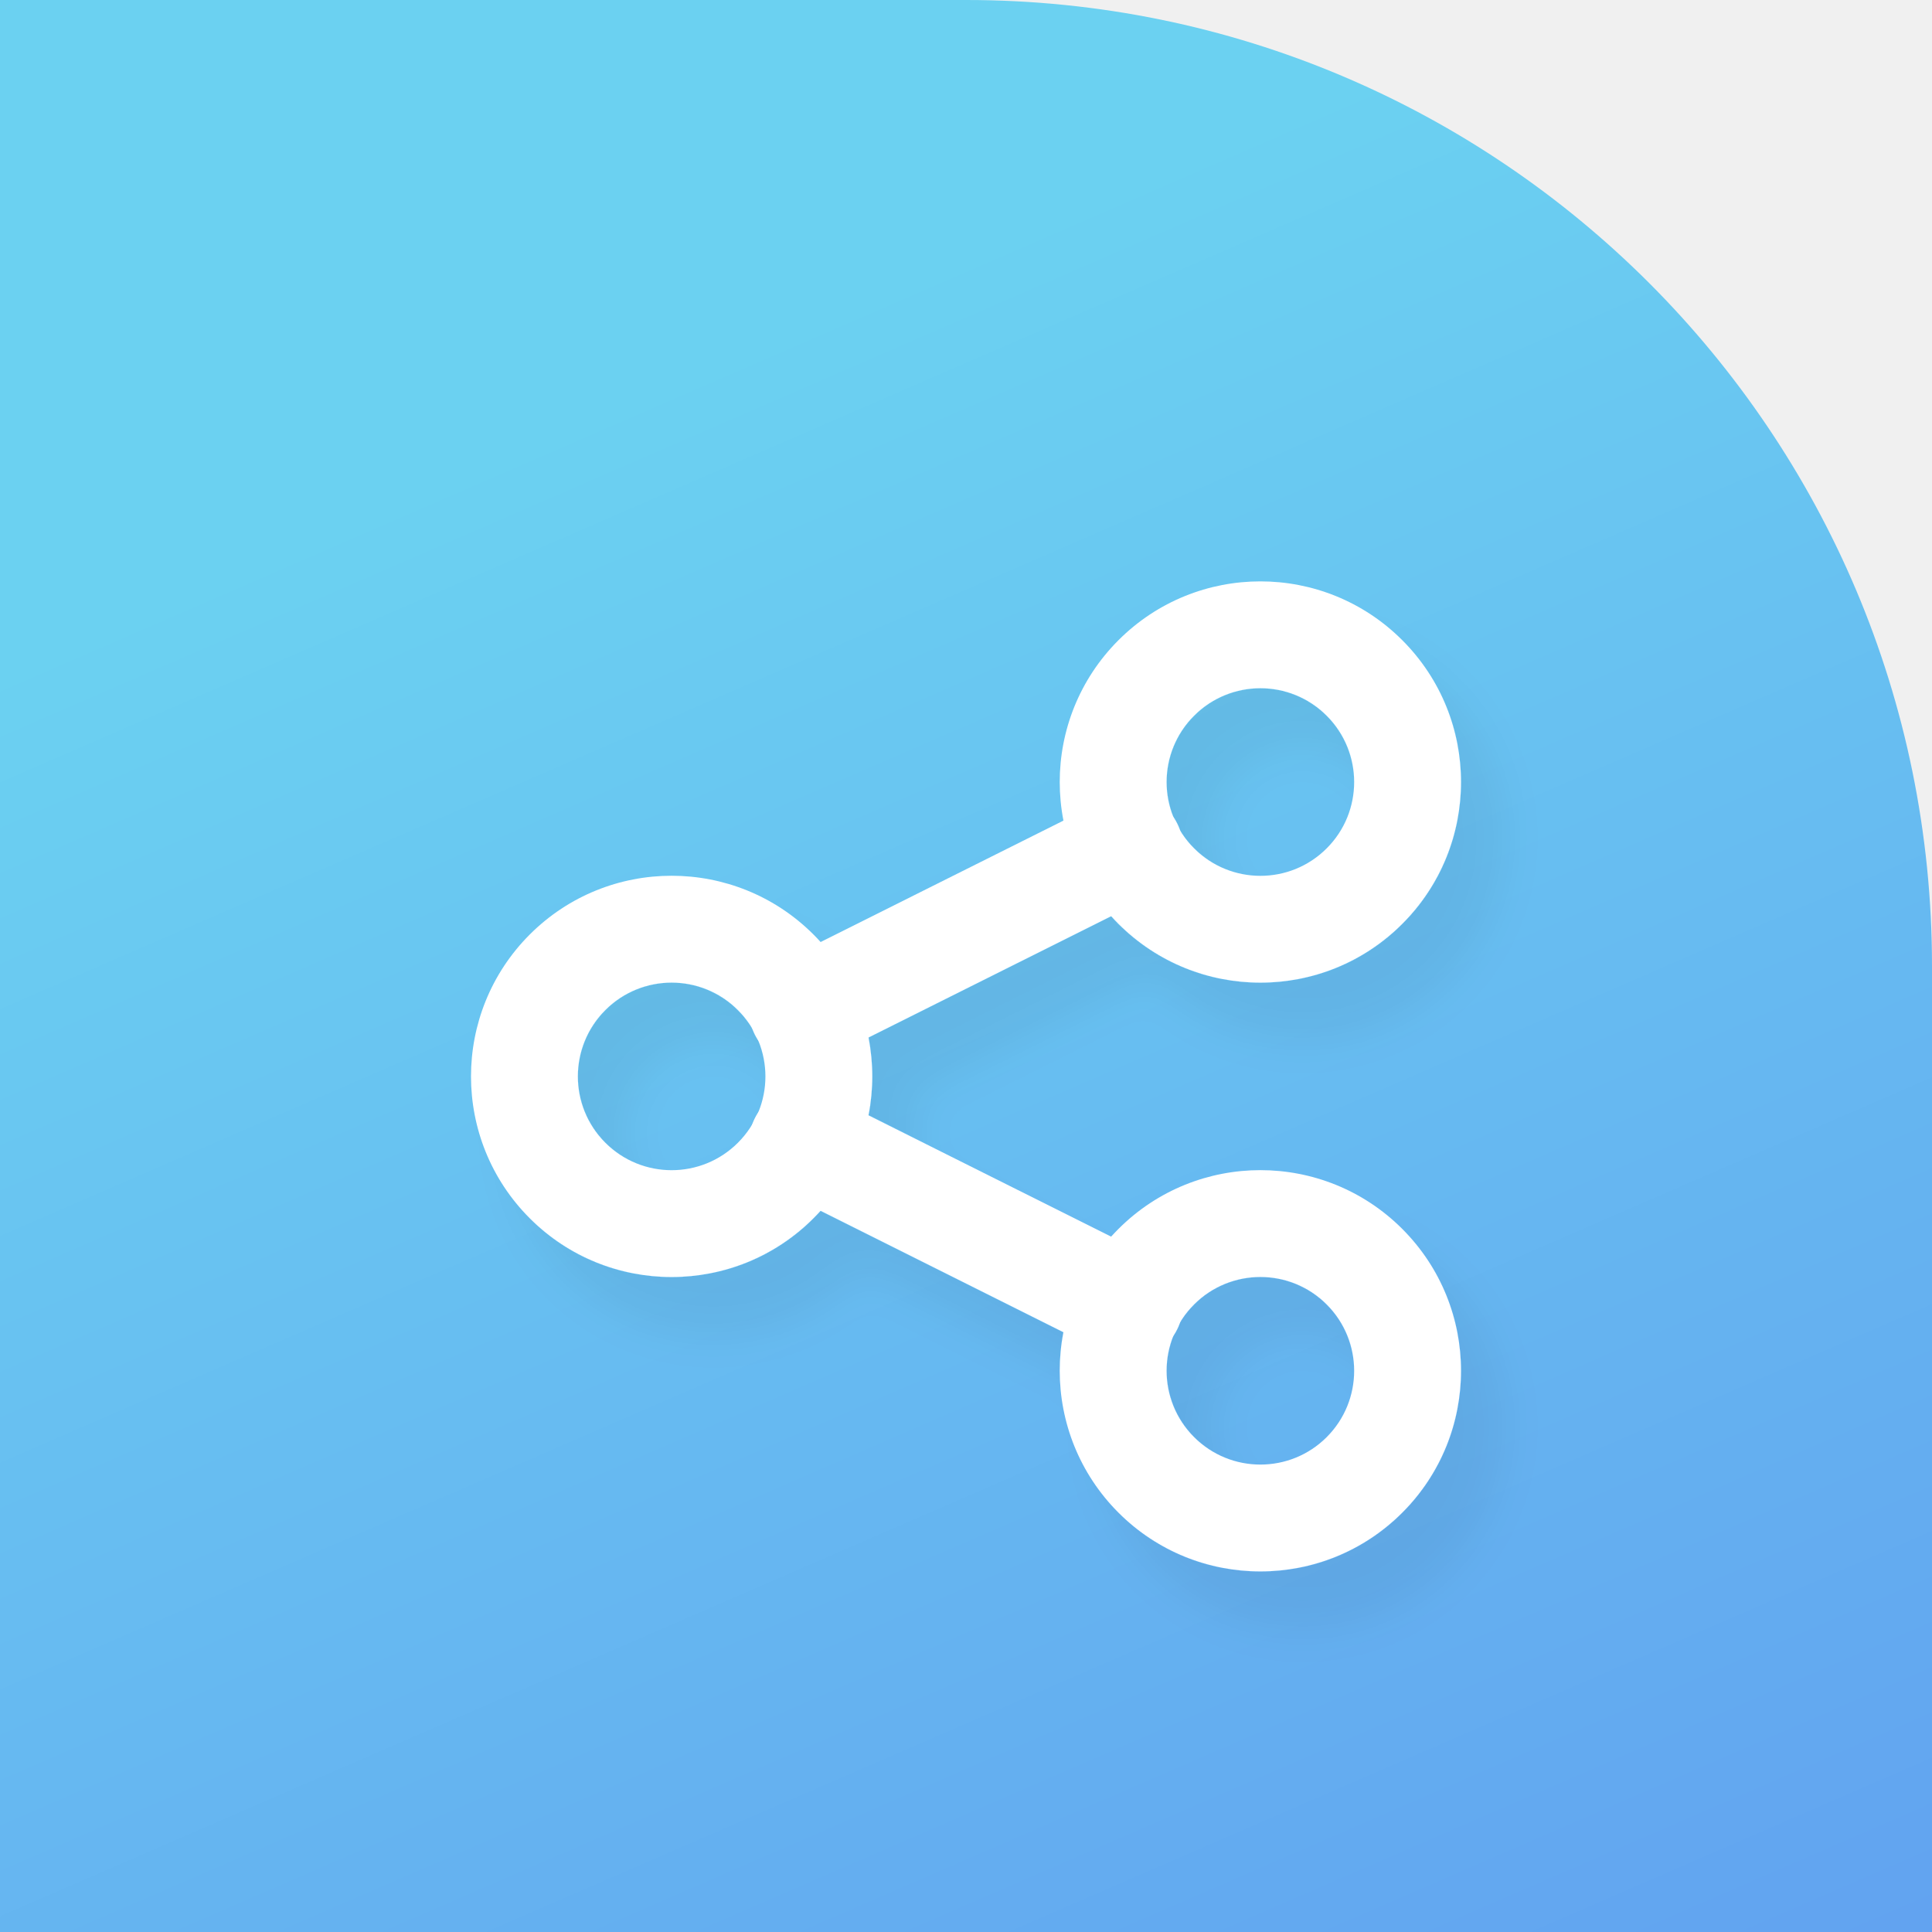
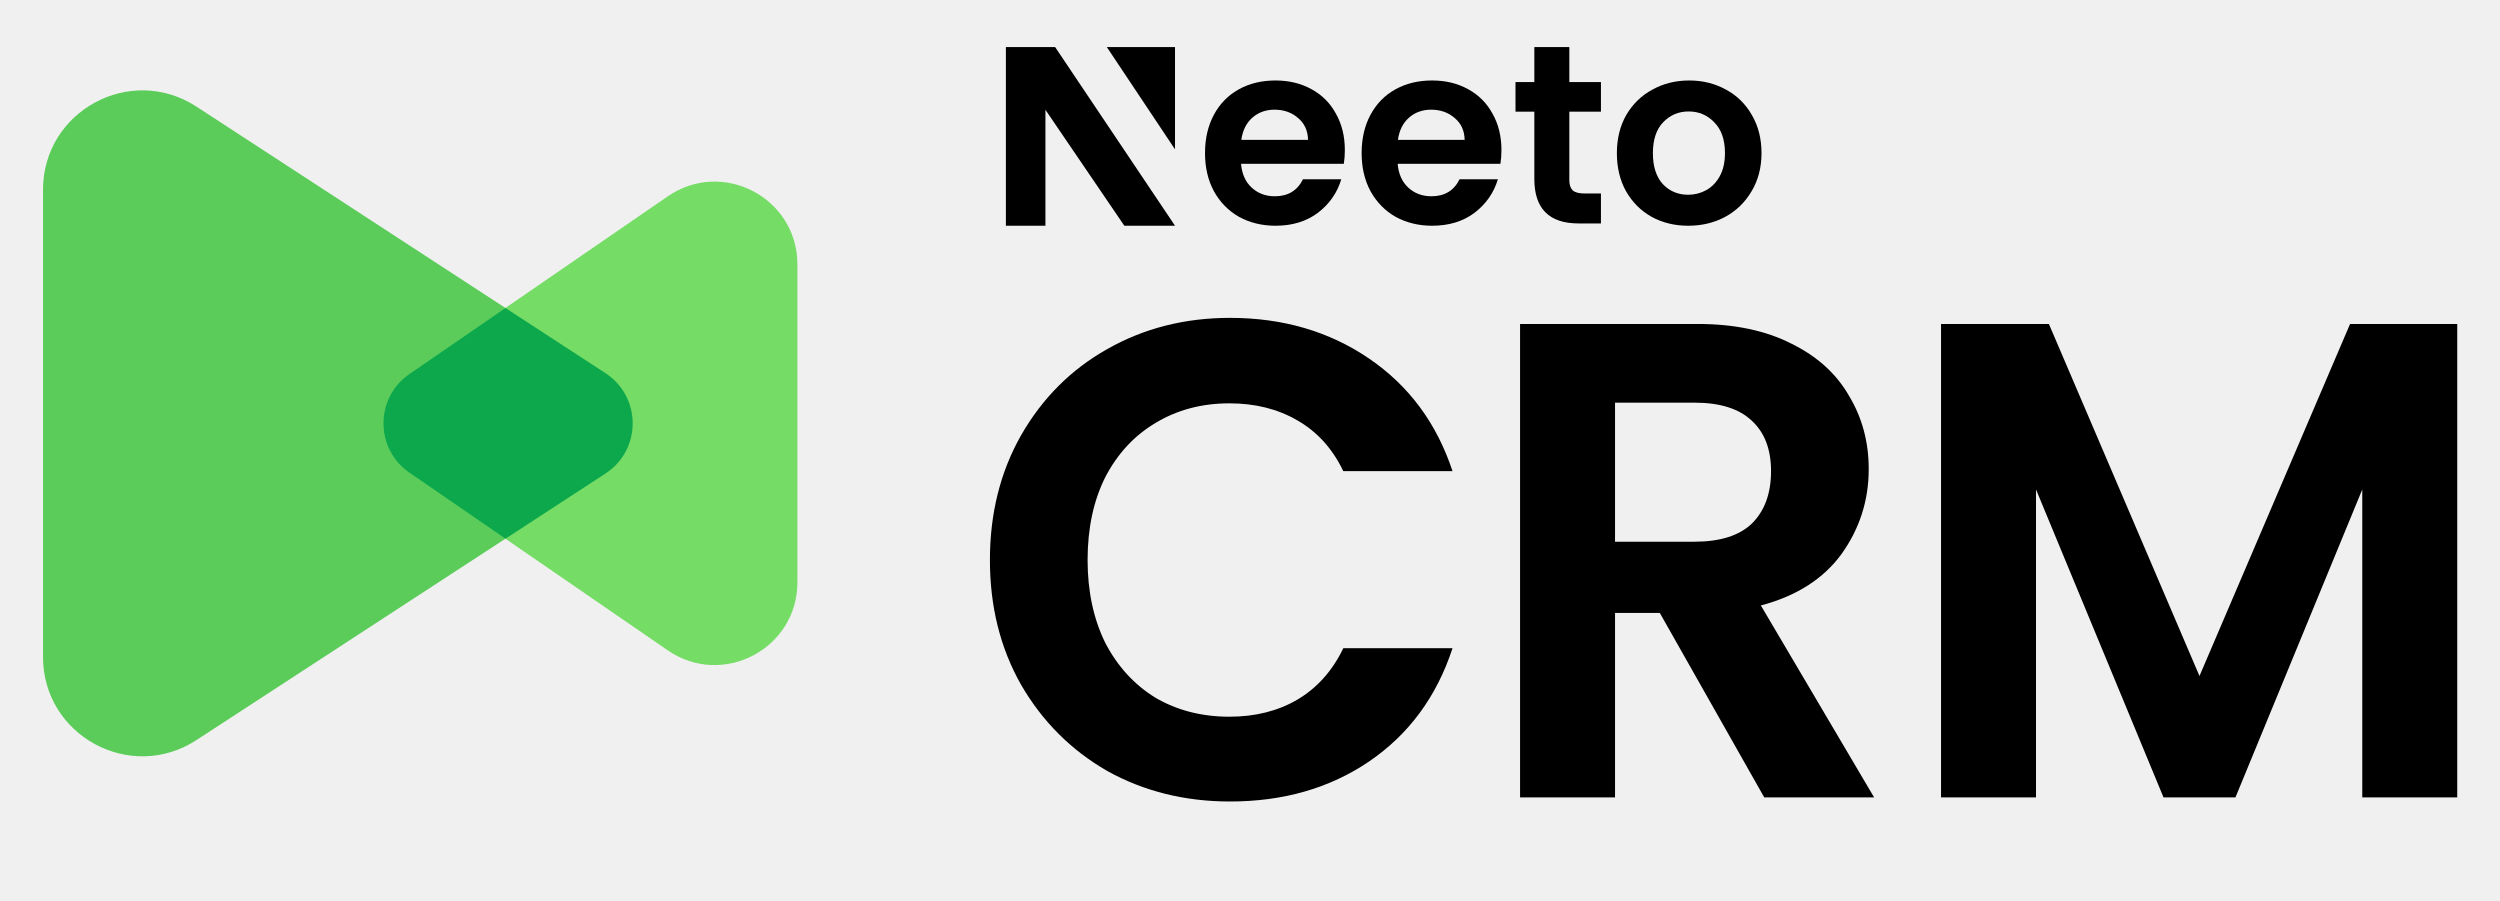
- <svg xmlns="http://www.w3.org/2000/svg" width="40" height="40" viewBox="0 0 40 40" fill="none">
-   <path d="M40 20C40 8.954 31.046 0 20 0H0V40H40V20Z" fill="url(#paint0_linear_3204_326)" />
-   <g clip-path="url(#clip0_3204_326)">
-     <g filter="url(#filter0_d_3204_326)">
-       <path fill-rule="evenodd" clip-rule="evenodd" d="M15.278 20.913C14.52 20.154 13.29 20.154 12.532 20.913C11.774 21.671 11.774 22.901 12.532 23.659C13.29 24.417 14.52 24.417 15.278 23.659C16.037 22.901 16.037 21.671 15.278 20.913ZM16.842 19.348C15.22 17.726 12.59 17.726 10.968 19.348C9.346 20.971 9.346 23.601 10.968 25.223C12.59 26.845 15.22 26.845 16.842 25.223C18.465 23.601 18.465 20.971 16.842 19.348Z" fill="white" />
-       <path fill-rule="evenodd" clip-rule="evenodd" d="M27.468 14.818C26.71 14.059 25.48 14.059 24.722 14.818C23.963 15.576 23.963 16.806 24.722 17.564C25.48 18.323 26.71 18.323 27.468 17.564C28.226 16.806 28.226 15.576 27.468 14.818ZM29.032 13.254C27.41 11.631 24.78 11.631 23.157 13.254C21.535 14.876 21.535 17.506 23.157 19.128C24.78 20.75 27.41 20.75 29.032 19.128C30.654 17.506 30.654 14.876 29.032 13.254Z" fill="white" />
-       <path fill-rule="evenodd" clip-rule="evenodd" d="M27.468 27.007C26.71 26.249 25.48 26.249 24.722 27.007C23.963 27.766 23.963 28.995 24.722 29.754C25.48 30.512 26.71 30.512 27.468 29.754C28.226 28.995 28.226 27.766 27.468 27.007ZM29.032 25.443C27.41 23.821 24.78 23.821 23.157 25.443C21.535 27.066 21.535 29.696 23.157 31.318C24.78 32.94 27.41 32.94 29.032 31.318C30.654 29.696 30.654 27.066 29.032 25.443Z" fill="white" />
-       <path fill-rule="evenodd" clip-rule="evenodd" d="M24.372 17.048C24.645 17.595 24.424 18.259 23.878 18.532L17.112 21.915C16.566 22.188 15.901 21.967 15.628 21.42C15.355 20.874 15.576 20.21 16.123 19.937L22.889 16.554C23.435 16.28 24.099 16.502 24.372 17.048Z" fill="white" />
-       <path fill-rule="evenodd" clip-rule="evenodd" d="M15.628 23.151C15.901 22.605 16.566 22.384 17.112 22.657L23.878 26.04C24.424 26.313 24.645 26.977 24.372 27.523C24.099 28.07 23.435 28.291 22.889 28.018L16.123 24.635C15.576 24.362 15.355 23.698 15.628 23.151Z" fill="white" />
-     </g>
-   </g>
-   <defs>
-     <filter id="filter0_d_3204_326" x="9.751" y="12.037" width="22.238" height="22.528" filterUnits="userSpaceOnUse" color-interpolation-filters="sRGB">
-       <feFlood flood-opacity="0" result="BackgroundImageFix" />
-       <feColorMatrix in="SourceAlpha" type="matrix" values="0 0 0 0 0 0 0 0 0 0 0 0 0 0 0 0 0 0 127 0" result="hardAlpha" />
-       <feOffset dx="0.87" dy="1.16" />
-       <feGaussianBlur stdDeviation="0.435" />
-       <feComposite in2="hardAlpha" operator="out" />
-       <feColorMatrix type="matrix" values="0 0 0 0 0 0 0 0 0 0 0 0 0 0 0 0 0 0 0.05 0" />
-       <feBlend mode="normal" in2="BackgroundImageFix" result="effect1_dropShadow_3204_326" />
-       <feBlend mode="normal" in="SourceGraphic" in2="effect1_dropShadow_3204_326" result="shape" />
-     </filter>
-     <linearGradient id="paint0_linear_3204_326" x1="40" y1="48.143" x2="21.122" y2="4.673" gradientUnits="userSpaceOnUse">
-       <stop stop-color="#609AF0" />
-       <stop offset="1" stop-color="#6BD1F1" />
-     </linearGradient>
-     <clipPath id="clip0_3204_326">
-       <rect width="27.429" height="27.429" fill="white" transform="translate(6.28571 8.57147)" />
-     </clipPath>
-   </defs>
+ <svg xmlns="http://www.w3.org/2000/svg" width="425" height="153" viewBox="0 0 425 153" fill="none">
+   <path d="M7.312 111.671V32.264C7.312 18.866 22.176 10.811 33.401 18.126L102.934 63.44C109.096 67.456 109.096 76.48 102.934 80.495L33.401 125.809C22.176 133.124 7.312 125.07 7.312 111.671Z" fill="#5BCC5A" />
+   <path d="M135.562 98.977V44.958C135.562 33.635 122.864 26.955 113.533 33.37L69.591 63.58C63.708 67.624 63.708 76.31 69.591 80.355L113.533 110.565C122.864 116.98 135.562 110.3 135.562 98.977Z" fill="#75DC66" />
+   <path d="M85.921 52.354L102.935 63.441C109.096 67.456 109.096 76.481 102.935 80.496L85.922 91.583L69.592 80.356C63.709 76.311 63.709 67.625 69.592 63.58L85.921 52.354Z" fill="#0DA84C" />
+   <path d="M168.286 95.204C168.286 87.285 170.054 80.213 173.59 73.986C177.203 67.682 182.085 62.801 188.235 59.342C194.462 55.805 201.419 54.037 209.106 54.037C218.101 54.037 225.98 56.343 232.745 60.956C239.51 65.568 244.238 71.949 246.929 80.098H228.363C226.518 76.254 223.905 73.371 220.522 71.449C217.217 69.527 213.373 68.567 208.991 68.567C204.302 68.567 200.112 69.681 196.422 71.91C192.809 74.063 189.964 77.138 187.889 81.135C185.89 85.133 184.891 89.822 184.891 95.204C184.891 100.508 185.89 105.197 187.889 109.272C189.964 113.269 192.809 116.383 196.422 118.612C200.112 120.765 204.302 121.841 208.991 121.841C213.373 121.841 217.217 120.88 220.522 118.958C223.905 116.959 226.518 114.038 228.363 110.194H246.929C244.238 118.42 239.51 124.839 232.745 129.451C226.057 133.987 218.178 136.255 209.106 136.255C201.419 136.255 194.462 134.525 188.235 131.066C182.085 127.53 177.203 122.648 173.59 116.421C170.054 110.194 168.286 103.122 168.286 95.204Z" fill="black" />
+   <path d="M299.924 135.563L282.166 104.198H274.555V135.563H258.411V55.075H288.623C294.85 55.075 300.154 56.19 304.536 58.419C308.918 60.572 312.185 63.531 314.338 67.298C316.567 70.988 317.682 75.139 317.682 79.752C317.682 85.056 316.145 89.861 313.07 94.166C309.995 98.394 305.42 101.315 299.347 102.93L318.604 135.563H299.924ZM274.555 92.09H288.047C292.429 92.09 295.696 91.052 297.848 88.977C300.001 86.824 301.077 83.865 301.077 80.098C301.077 76.408 300.001 73.563 297.848 71.565C295.696 69.489 292.429 68.451 288.047 68.451H274.555V92.09Z" fill="black" />
+   <path d="M417.73 55.075V135.563H401.586V83.211L380.023 135.563H367.8L346.121 83.211V135.563H329.977V55.075H348.312L373.911 114.922L399.511 55.075H417.73Z" fill="black" />
+   <path d="M228.622 25.51C228.622 26.373 228.564 27.15 228.449 27.841H210.978C211.122 29.568 211.726 30.921 212.79 31.899C213.854 32.878 215.163 33.367 216.716 33.367C218.959 33.367 220.555 32.403 221.504 30.474H228.018C227.327 32.777 226.005 34.677 224.049 36.173C222.094 37.641 219.692 38.375 216.845 38.375C214.544 38.375 212.474 37.871 210.633 36.864C208.822 35.828 207.398 34.374 206.363 32.504C205.356 30.633 204.853 28.474 204.853 26.028C204.853 23.552 205.356 21.38 206.363 19.509C207.369 17.638 208.778 16.199 210.59 15.191C212.402 14.184 214.487 13.681 216.845 13.681C219.117 13.681 221.144 14.17 222.927 15.148C224.739 16.127 226.134 17.523 227.112 19.336C228.118 21.12 228.622 23.178 228.622 25.51ZM222.367 23.783C222.338 22.229 221.777 20.991 220.684 20.07C219.592 19.12 218.254 18.645 216.673 18.645C215.177 18.645 213.912 19.106 212.877 20.027C211.87 20.919 211.252 22.171 211.022 23.783H222.367Z" fill="black" />
+   <path d="M255.245 25.51C255.245 26.373 255.188 27.15 255.073 27.841H237.602C237.746 29.568 238.35 30.921 239.414 31.899C240.478 32.878 241.787 33.367 243.34 33.367C245.583 33.367 247.179 32.403 248.128 30.474H254.641C253.951 32.777 252.628 34.677 250.673 36.173C248.717 37.641 246.316 38.375 243.469 38.375C241.168 38.375 239.098 37.871 237.257 36.864C235.445 35.828 234.022 34.374 232.987 32.504C231.98 30.633 231.477 28.474 231.477 26.028C231.477 23.552 231.98 21.38 232.987 19.509C233.993 17.638 235.402 16.199 237.214 15.191C239.026 14.184 241.111 13.681 243.469 13.681C245.741 13.681 247.768 14.17 249.551 15.148C251.363 16.127 252.758 17.523 253.736 19.336C254.742 21.12 255.245 23.178 255.245 25.51ZM248.99 23.783C248.962 22.229 248.401 20.991 247.308 20.07C246.215 19.12 244.878 18.645 243.296 18.645C241.801 18.645 240.536 19.106 239.5 20.027C238.494 20.919 237.875 22.171 237.645 23.783H248.99Z" fill="black" />
+   <path d="M266.785 18.987V30.662C266.785 31.467 266.997 32 267.371 32.374C267.774 32.719 268.435 32.892 269.356 32.892H272.16V37.986H268.364C263.273 37.986 260.838 35.383 260.838 30.433V18.987H257.636V13.951H260.838V8H266.785V13.951H272.16V18.987H266.785Z" fill="black" />
+   <path d="M286.989 38.375C284.689 38.375 282.618 37.871 280.778 36.864C278.937 35.828 277.485 34.374 276.421 32.504C275.385 30.633 274.868 28.474 274.868 26.028C274.868 23.581 275.4 21.423 276.464 19.552C277.557 17.681 279.038 16.242 280.907 15.235C282.776 14.199 284.861 13.681 287.162 13.681C289.463 13.681 291.548 14.199 293.417 15.235C295.286 16.242 296.753 17.681 297.817 19.552C298.91 21.423 299.456 23.581 299.456 26.028C299.456 28.474 298.895 30.633 297.774 32.504C296.681 34.374 295.185 35.828 293.287 36.864C291.418 37.871 289.319 38.375 286.989 38.375ZM286.989 33.108C288.082 33.108 289.103 32.849 290.052 32.331C291.03 31.784 291.806 30.978 292.382 29.913C292.957 28.848 293.244 27.553 293.244 26.028C293.244 23.754 292.64 22.013 291.432 20.804C290.253 19.566 288.801 18.948 287.076 18.948C285.35 18.948 283.898 19.566 282.719 20.804C281.568 22.013 280.993 23.754 280.993 26.028C280.993 28.302 281.554 30.057 282.676 31.295C283.826 32.504 285.264 33.108 286.989 33.108Z" fill="black" />
+   <path d="M199.752 8H188.159L199.752 25.39V8Z" fill="black" />
+   <path d="M171 38.375L171 8H179.372L199.752 38.375H191.136L177.724 18.666V38.375H171Z" fill="black" />
</svg>
